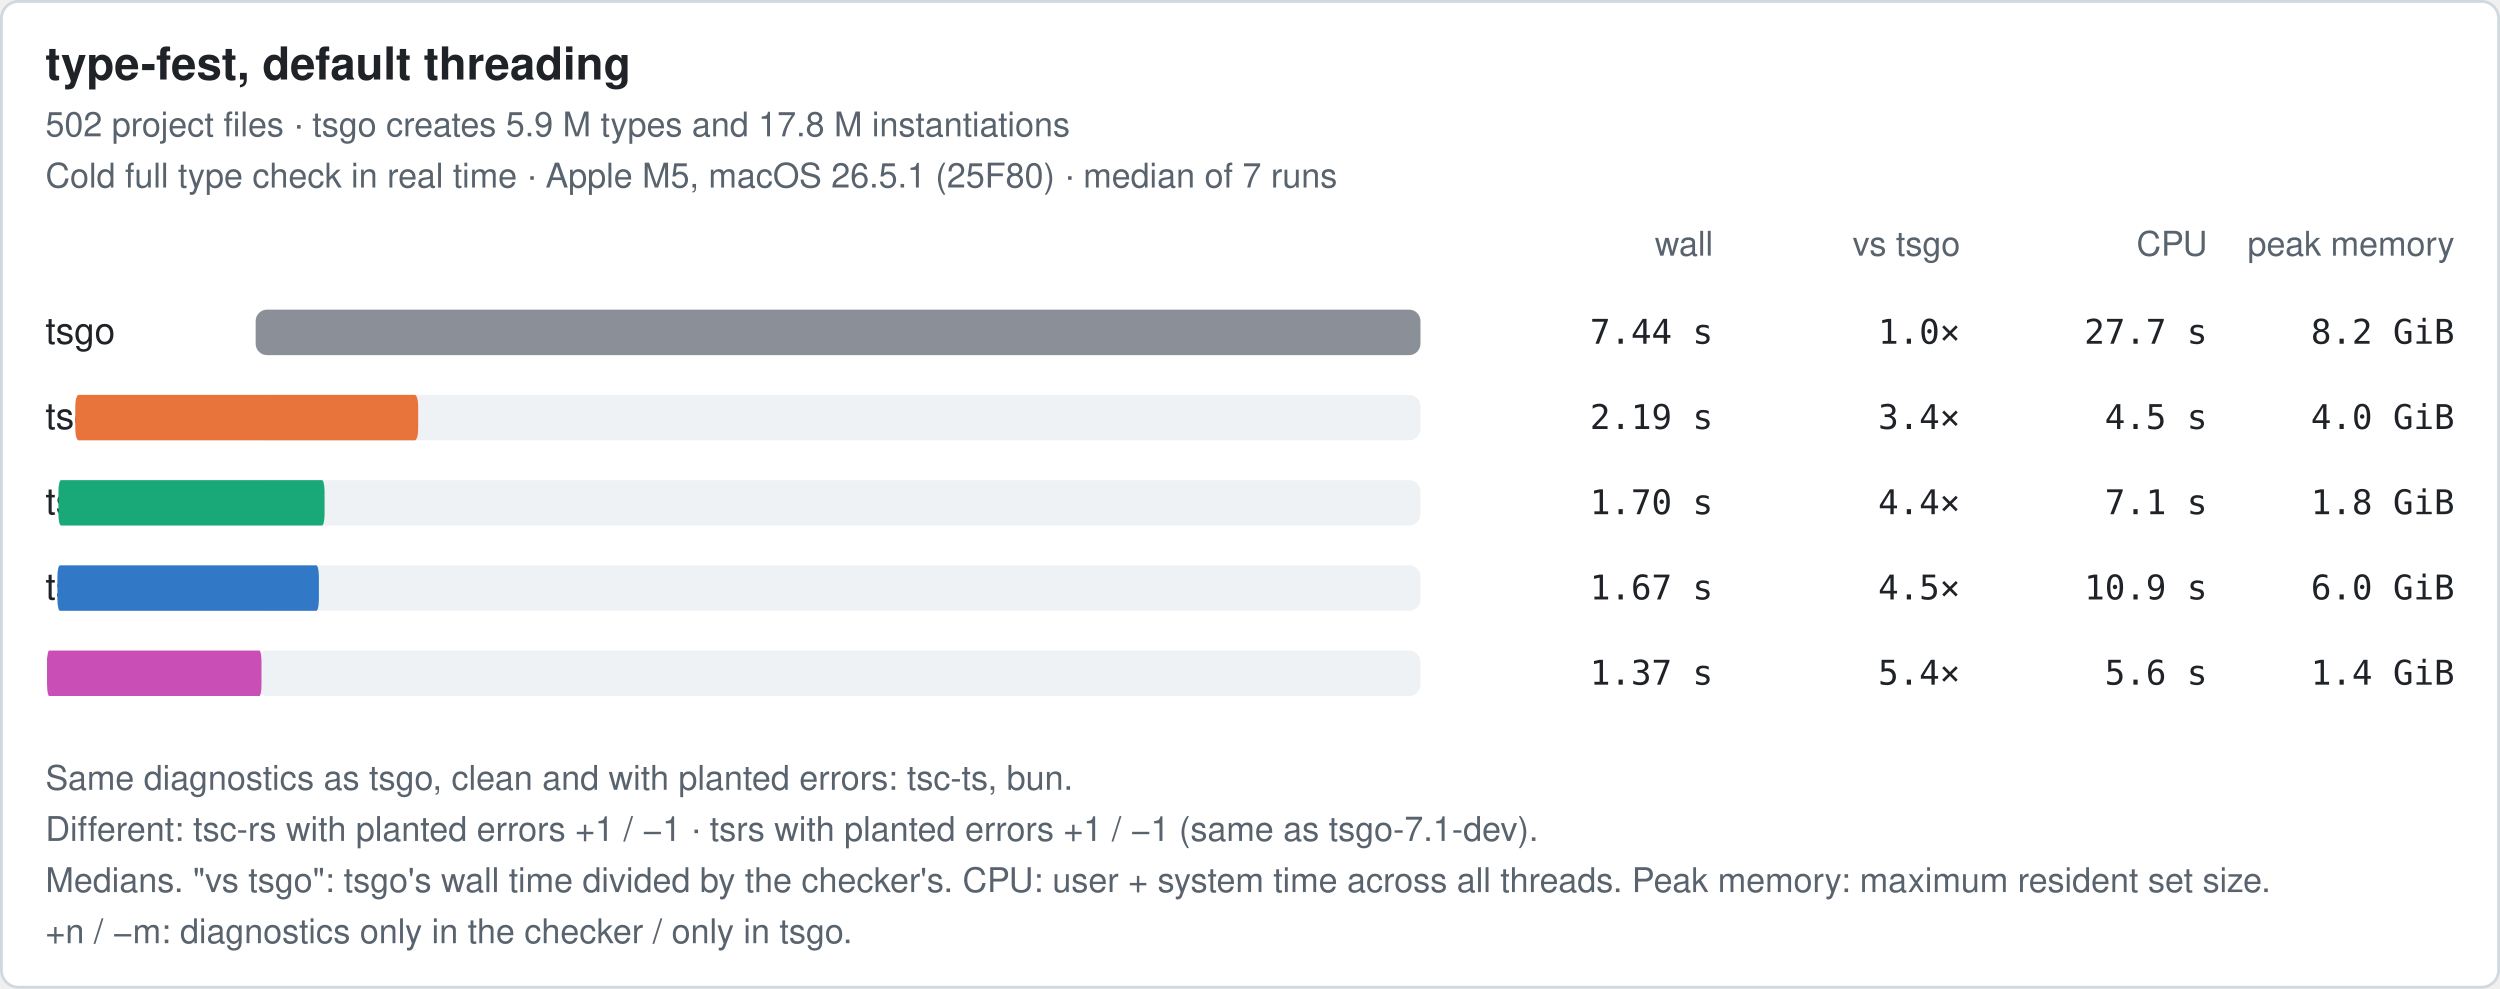
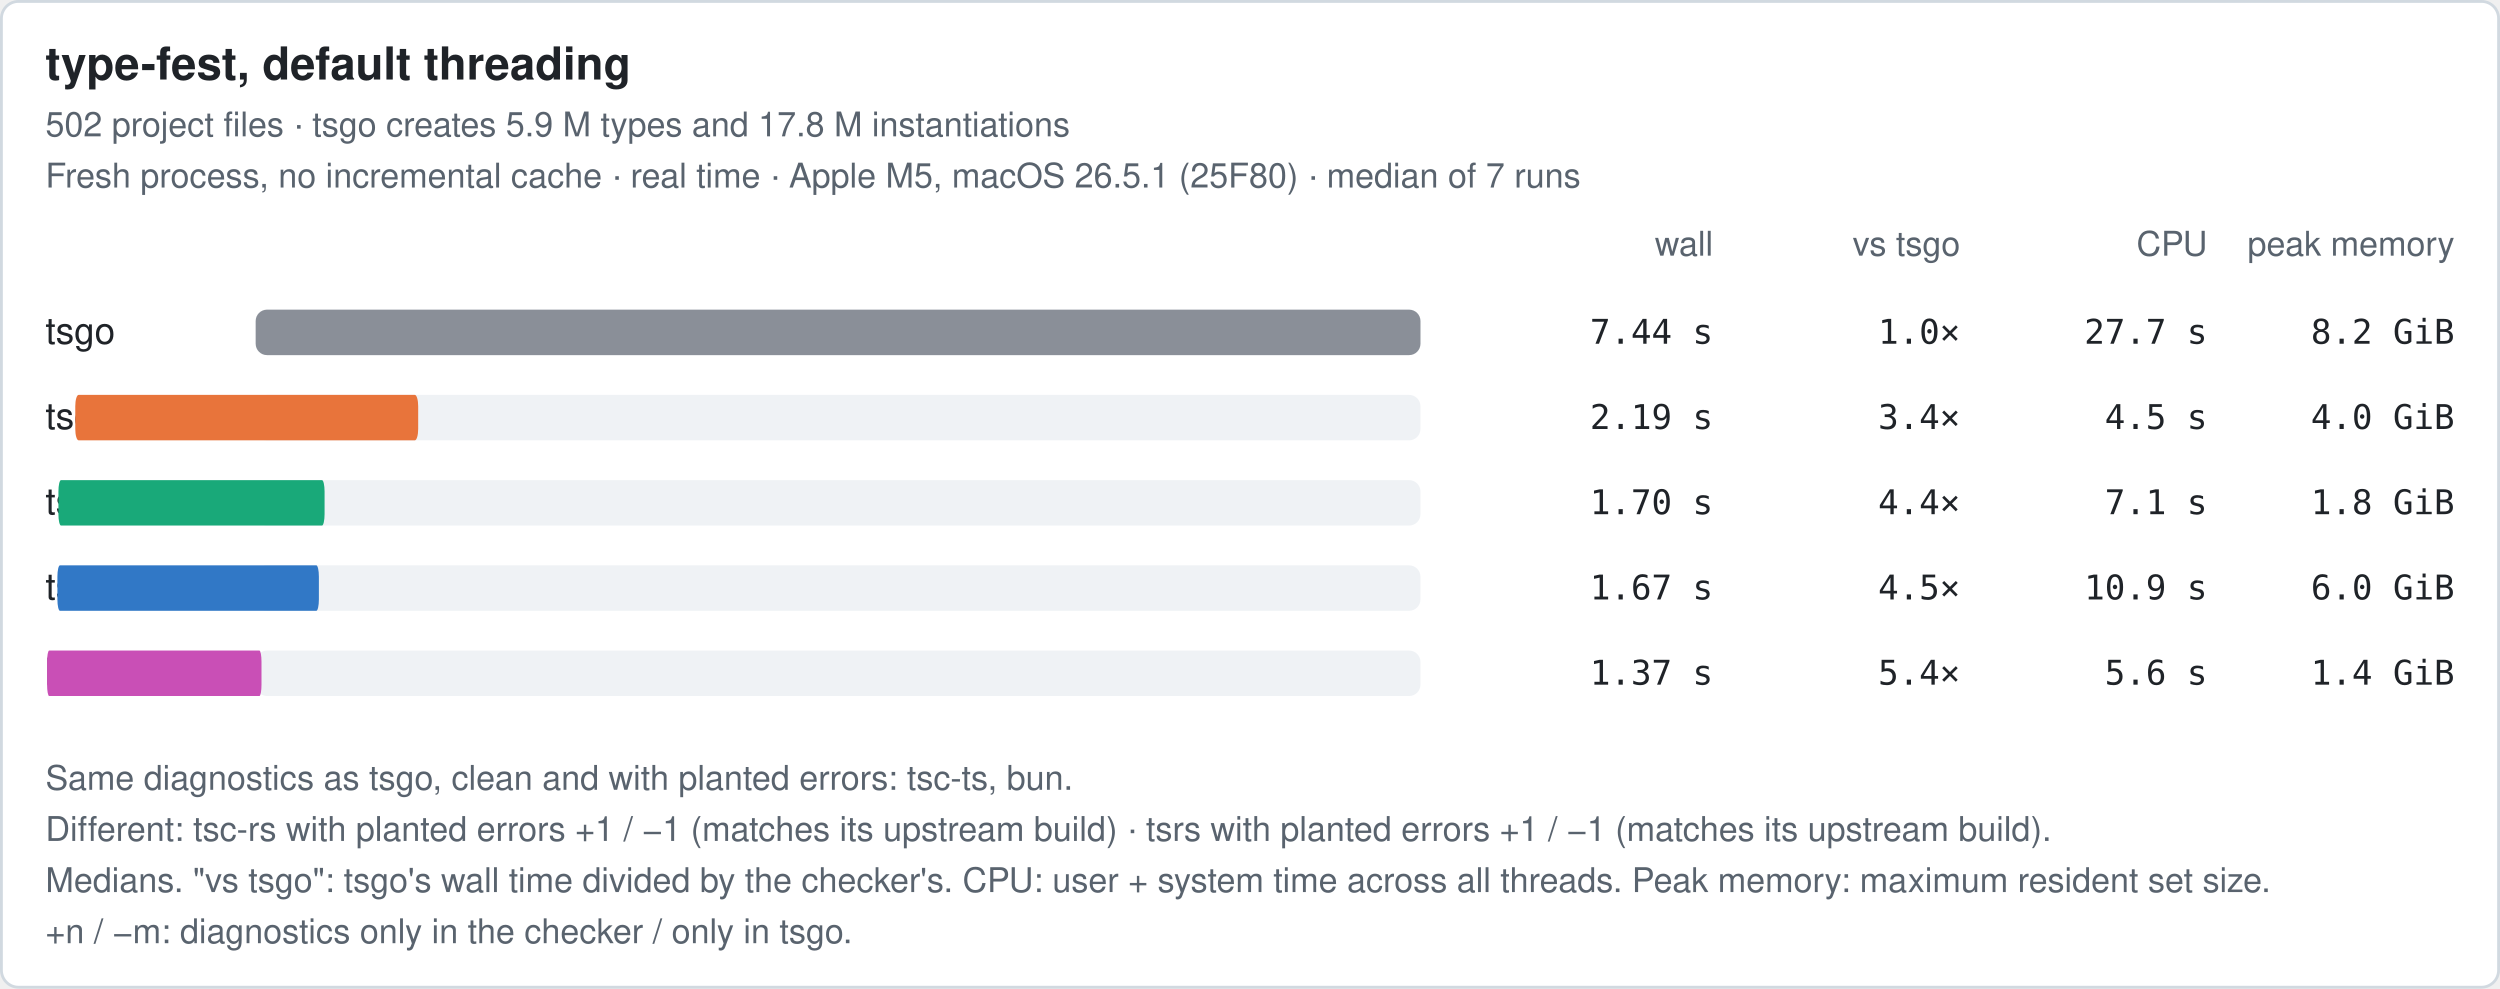
<svg xmlns="http://www.w3.org/2000/svg" viewBox="0 0 880 348" width="880" height="348" role="img" aria-labelledby="t d">
  <style>
text{font-family:-apple-system,BlinkMacSystemFont,'Segoe UI',Helvetica,Arial,sans-serif;font-size:13px;fill:#1f2328}
.bg{fill:#ffffff;stroke:#d1d9e0}.track{fill:#eff2f5}
.title{font-size:16px;font-weight:600}.sub,.foot{font-size:12px;fill:#59636e}
.value{font-family:ui-monospace,SFMono-Regular,Menlo,Consolas,monospace;font-size:12px}
.bar{transform-box:fill-box;transform-origin:left center}.bar,.value{animation-duration:9.94s;animation-timing-function:linear;animation-iteration-count:infinite}
@keyframes b0{0%{transform:scaleX(0)}74.85%,100%{transform:scaleX(1)}}
@keyframes v0{0%,74.84%{opacity:0}74.85%,100%{opacity:1}}
.l0 .bar{animation-name:b0}.l0 .value{animation-name:v0}
@keyframes b1{0%{transform:scaleX(0)}22.03%,100%{transform:scaleX(0.2944)}}
@keyframes v1{0%,22.02%{opacity:0}22.03%,100%{opacity:1}}
.l1 .bar{animation-name:b1}.l1 .value{animation-name:v1}
@keyframes b2{0%{transform:scaleX(0)}17.10%,100%{transform:scaleX(0.2285)}}
@keyframes v2{0%,17.09%{opacity:0}17.10%,100%{opacity:1}}
.l2 .bar{animation-name:b2}.l2 .value{animation-name:v2}
@keyframes b3{0%{transform:scaleX(0)}16.80%,100%{transform:scaleX(0.2245)}}
@keyframes v3{0%,16.79%{opacity:0}16.80%,100%{opacity:1}}
.l3 .bar{animation-name:b3}.l3 .value{animation-name:v3}
@keyframes b4{0%{transform:scaleX(0)}13.78%,100%{transform:scaleX(0.1841)}}
@keyframes v4{0%,13.77%{opacity:0}13.78%,100%{opacity:1}}
.l4 .bar{animation-name:b4}.l4 .value{animation-name:v4}
@media (prefers-color-scheme:dark){.bg{fill:#0d1117;stroke:#3d444d}.track{fill:#21262d}text{fill:#e6edf3}.sub,.foot{fill:#9198a1}}
@media (prefers-reduced-motion:reduce){.bar,.value{animation:none}}
</style>
  <rect class="bg" x="0.5" y="0.5" width="879" height="347" rx="6" />
  <text class="title" x="16" y="28">type-fest, default threading</text>
  <text class="sub" x="16" y="48">502 project files · tsgo creates 5.9 M types and 17.8 M instantiations</text>
-   <text class="sub" x="16" y="66">Cold full type check in real time · Apple M5, macOS 26.5.1 (25F80) · median of 7 runs</text>
+   <text class="sub" x="16" y="66">Fresh process, no incremental cache · real time · Apple M5, macOS 26.5.1 (25F80) · median of 7 runs</text>
  <text class="sub" x="603" y="90" text-anchor="end">wall</text>
  <text class="sub" x="690" y="90" text-anchor="end">vs tsgo</text>
  <text class="sub" x="777" y="90" text-anchor="end">CPU</text>
  <text class="sub" x="864" y="90" text-anchor="end">peak memory</text>
  <g class="l0">
    <text class="name" x="16" y="121">tsgo</text>
    <rect class="track" x="90" y="109" width="410" height="16" rx="4" />
    <rect class="bar" x="90" y="109" width="410" height="16" rx="4" fill="#8a8f98" style="transform:scaleX(1)" />
    <text class="value" x="603" y="121" text-anchor="end">7.44 s</text>
    <text class="value" x="690" y="121" text-anchor="end">1.0×</text>
    <text class="value" x="777" y="121" text-anchor="end">27.7 s</text>
    <text class="value" x="864" y="121" text-anchor="end">8.2 GiB</text>
  </g>
  <g class="l1">
    <text class="name" x="16" y="151">tsc-rs</text>
    <rect class="track" x="90" y="139" width="410" height="16" rx="4" />
    <rect class="bar" x="90" y="139" width="410" height="16" rx="4" fill="#e8743b" style="transform:scaleX(0.2944)" />
    <text class="value" x="603" y="151" text-anchor="end">2.19 s</text>
    <text class="value" x="690" y="151" text-anchor="end">3.4×</text>
    <text class="value" x="777" y="151" text-anchor="end">4.5 s</text>
    <text class="value" x="864" y="151" text-anchor="end">4.0 GiB</text>
  </g>
  <g class="l2">
    <text class="name" x="16" y="181">tsrs</text>
    <rect class="track" x="90" y="169" width="410" height="16" rx="4" />
    <rect class="bar" x="90" y="169" width="410" height="16" rx="4" fill="#19a979" style="transform:scaleX(0.2285)" />
    <text class="value" x="603" y="181" text-anchor="end">1.70 s</text>
    <text class="value" x="690" y="181" text-anchor="end">4.4×</text>
    <text class="value" x="777" y="181" text-anchor="end">7.1 s</text>
    <text class="value" x="864" y="181" text-anchor="end">1.8 GiB</text>
  </g>
  <g class="l3">
    <text class="name" x="16" y="211">tsc-ts</text>
    <rect class="track" x="90" y="199" width="410" height="16" rx="4" />
    <rect class="bar" x="90" y="199" width="410" height="16" rx="4" fill="#3178c6" style="transform:scaleX(0.2245)" />
    <text class="value" x="603" y="211" text-anchor="end">1.67 s</text>
    <text class="value" x="690" y="211" text-anchor="end">4.5×</text>
    <text class="value" x="777" y="211" text-anchor="end">10.9 s</text>
    <text class="value" x="864" y="211" text-anchor="end">6.0 GiB</text>
  </g>
  <g class="l4">
    <text class="name" x="16" y="241">bun</text>
    <rect class="track" x="90" y="229" width="410" height="16" rx="4" />
    <rect class="bar" x="90" y="229" width="410" height="16" rx="4" fill="#c94fb6" style="transform:scaleX(0.1841)" />
    <text class="value" x="603" y="241" text-anchor="end">1.37 s</text>
    <text class="value" x="690" y="241" text-anchor="end">5.4×</text>
    <text class="value" x="777" y="241" text-anchor="end">5.6 s</text>
    <text class="value" x="864" y="241" text-anchor="end">1.4 GiB</text>
  </g>
  <text class="foot" x="16" y="278">Same diagnostics as tsgo, clean and with planted errors: tsc-ts, bun.</text>
-   <text class="foot" x="16" y="296">Different: tsc-rs with planted errors +1 / −1 · tsrs with planted errors +1 / −1 (same as tsgo-7.1-dev).</text>
+   <text class="foot" x="16" y="296">Different: tsc-rs with planted errors +1 / −1 (matches its upstream build) · tsrs with planted errors +1 / −1 (matches its upstream build).</text>
  <text class="foot" x="16" y="314">Medians. "vs tsgo": tsgo's wall time divided by the checker's. CPU: user + system time across all threads. Peak memory: maximum resident set size.</text>
  <text class="foot" x="16" y="332">+n / −m: diagnostics only in the checker / only in tsgo.</text>
</svg>
